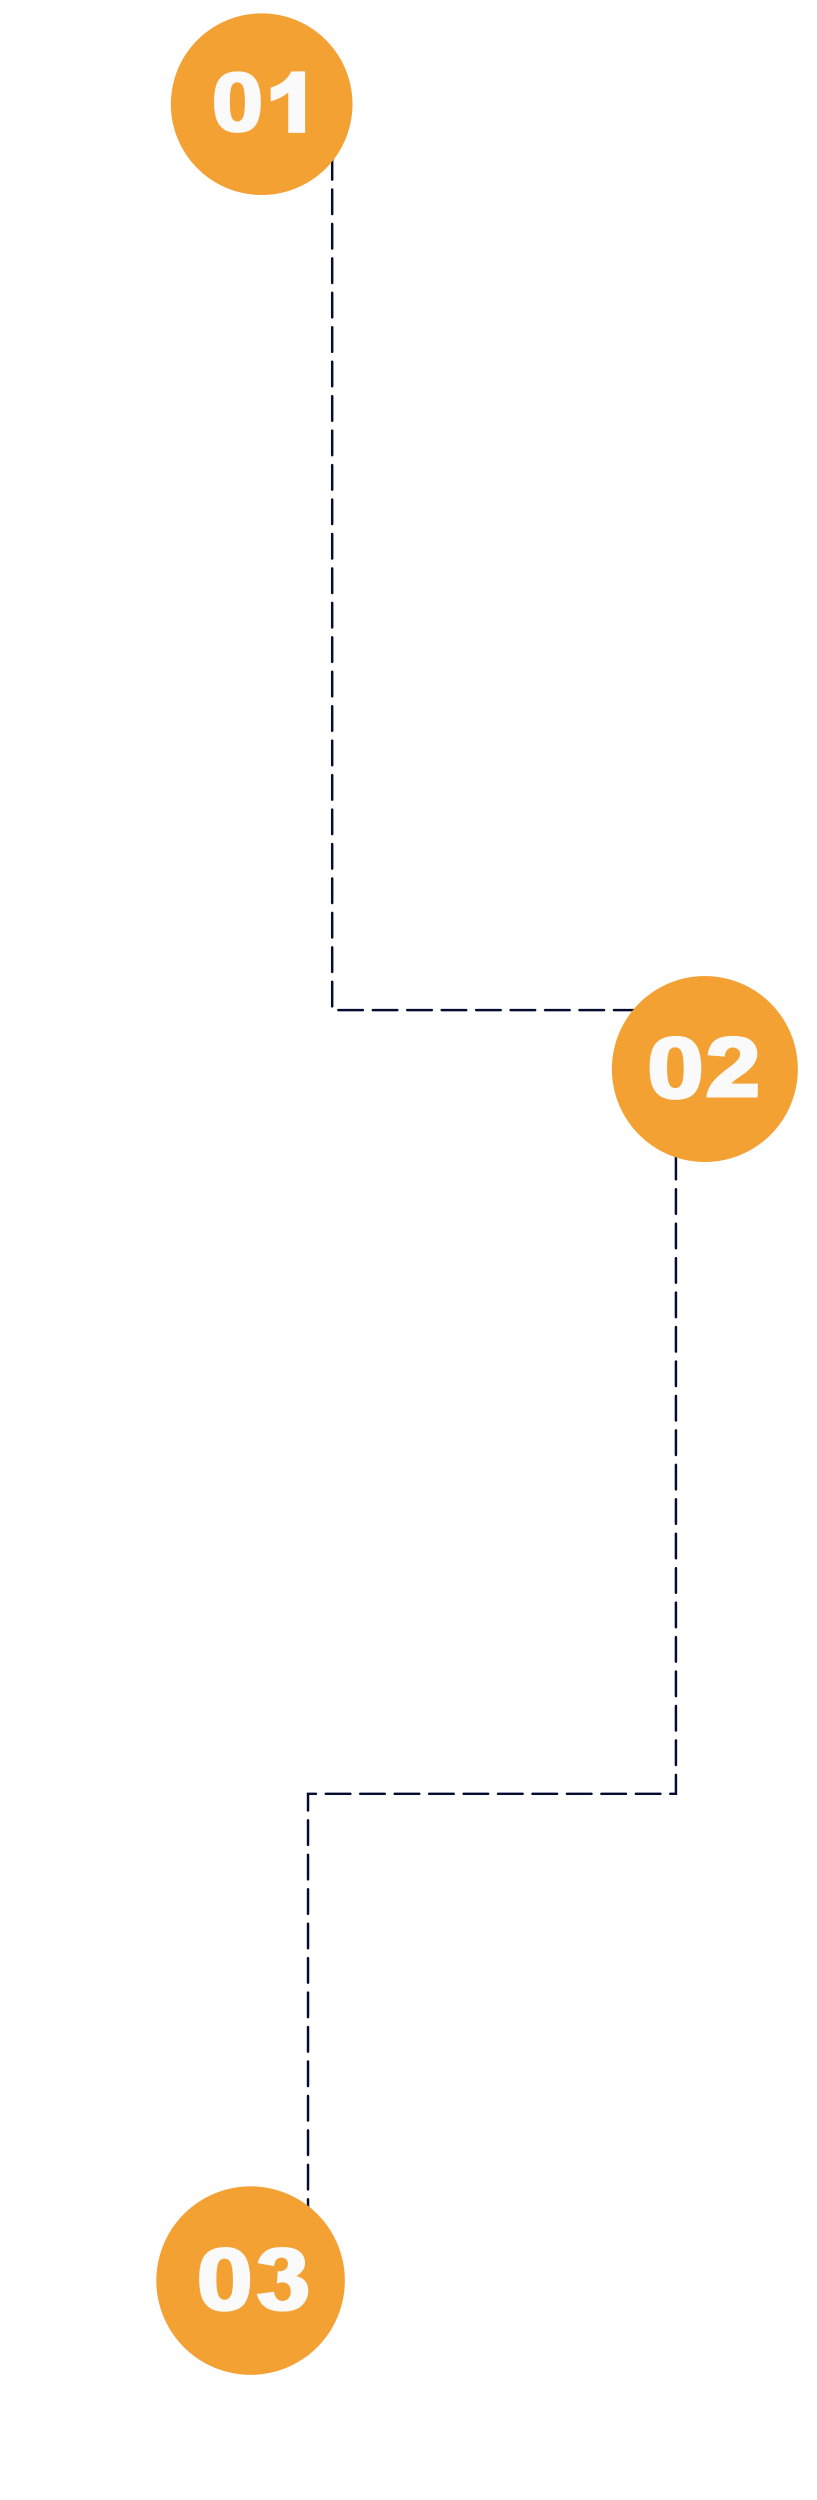
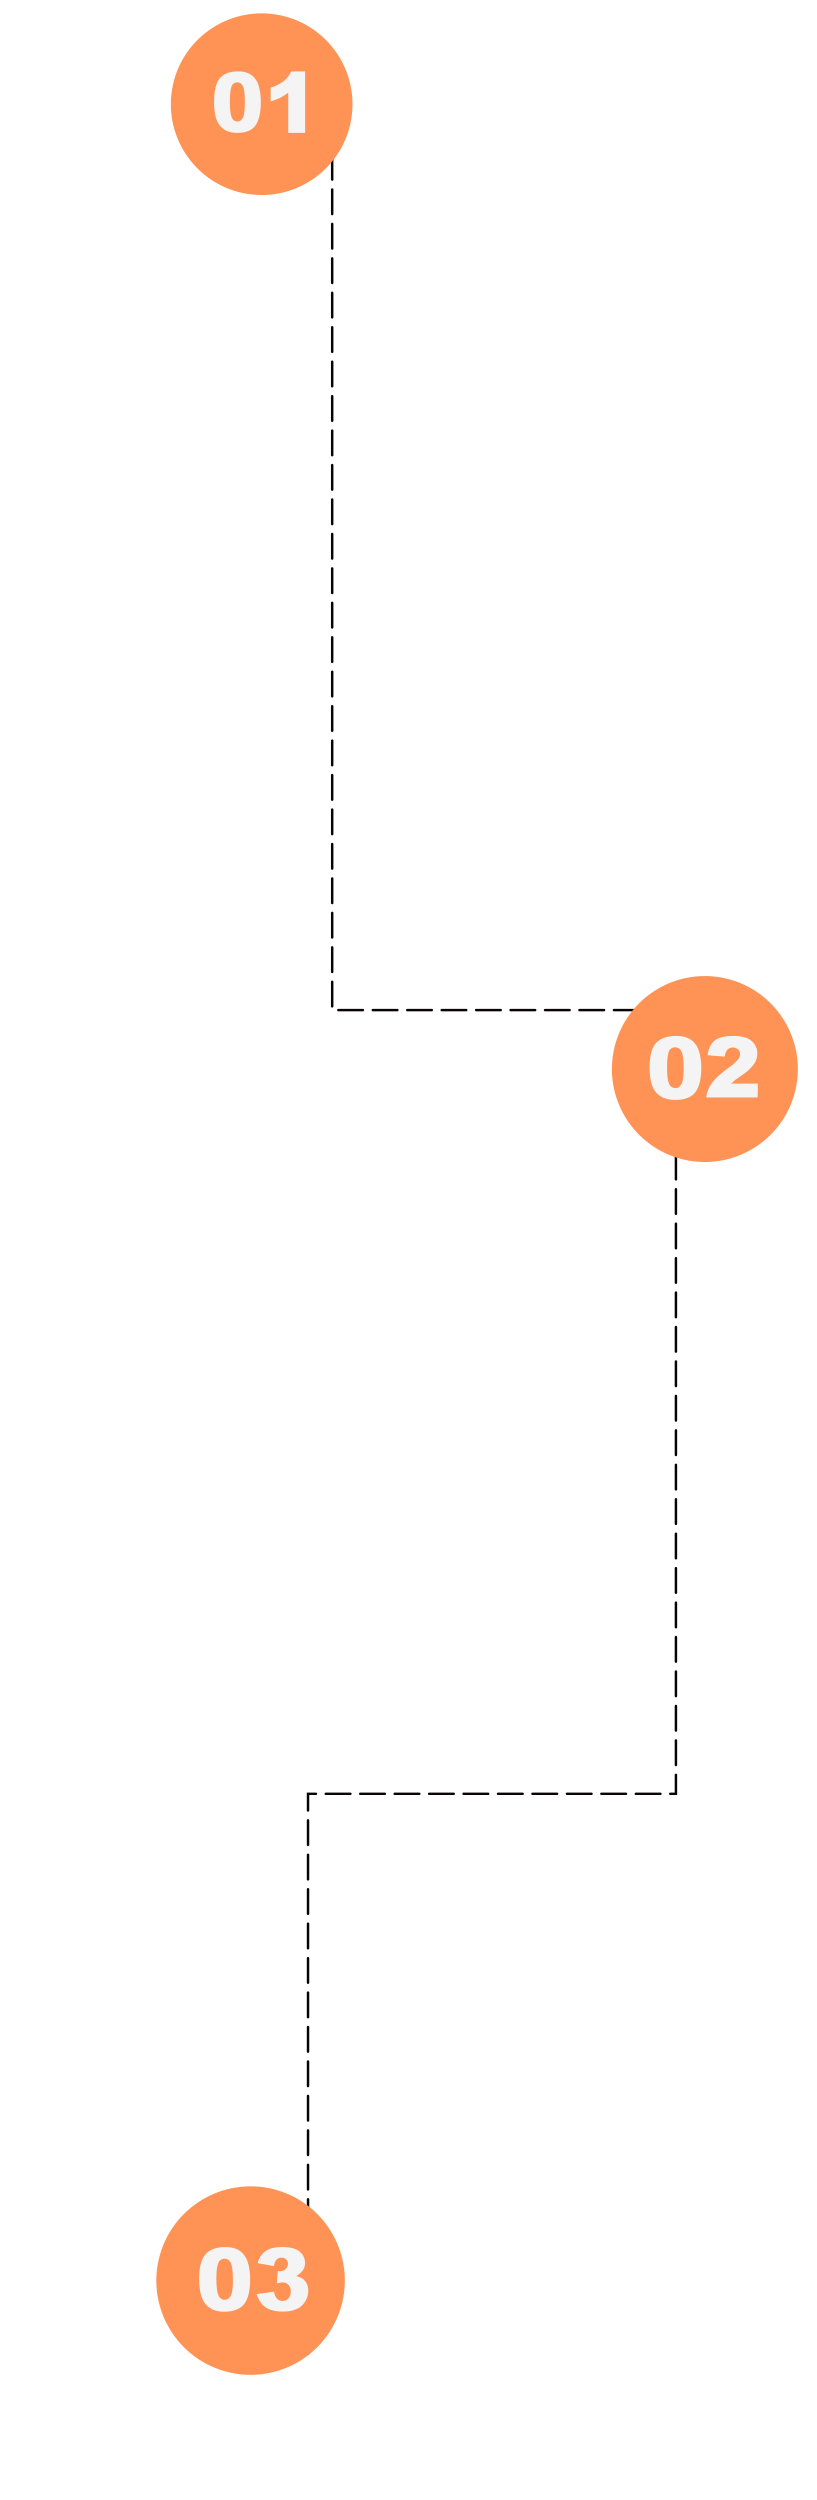
<svg xmlns="http://www.w3.org/2000/svg" width="332" height="1016" viewBox="0 0 332 1016" fill="none">
-   <path d="M135 21V410.5H274.698V729H125.183V956.5" stroke="#040C2F" stroke-linecap="round" stroke-dasharray="10 4" />
-   <path d="M89.136 962.971C109.094 969.984 130.958 959.49 137.971 939.533C144.984 919.575 134.49 897.711 114.533 890.698C94.575 883.685 72.711 894.179 65.698 914.136C58.685 934.094 69.179 955.958 89.136 962.971Z" fill="#F4A134" />
-   <path d="M80.936 926.254C80.925 921.436 81.784 918.063 83.513 916.136C85.241 914.209 87.883 913.232 91.439 913.205C92.867 913.159 94.292 913.371 95.645 913.832C96.643 914.183 97.557 914.74 98.327 915.466C98.979 916.083 99.531 916.797 99.966 917.583C100.397 918.406 100.723 919.28 100.938 920.185C101.42 922.119 101.662 924.104 101.66 926.097C101.678 930.695 100.909 934.064 99.353 936.202C97.796 938.34 95.114 939.43 91.306 939.471C89.524 939.544 87.751 939.2 86.127 938.465C84.802 937.773 83.684 936.744 82.885 935.481C82.181 934.303 81.695 933.008 81.45 931.658C81.096 929.879 80.923 928.068 80.936 926.254ZM87.927 926.256C87.93 929.485 88.234 931.673 88.796 932.864C88.984 933.375 89.322 933.818 89.766 934.133C90.21 934.448 90.739 934.622 91.284 934.63C91.628 934.634 91.971 934.569 92.29 934.439C92.609 934.309 92.9 934.118 93.145 933.875C93.751 933.211 94.15 932.384 94.293 931.496C94.59 929.823 94.712 928.123 94.657 926.425C94.641 923.056 94.349 920.794 93.781 919.639C93.577 919.125 93.221 918.685 92.761 918.377C92.302 918.069 91.759 917.908 91.206 917.915C90.656 917.913 90.118 918.085 89.671 918.405C89.223 918.725 88.888 919.178 88.713 919.7C88.184 920.877 87.922 923.063 87.927 926.256Z" fill="#FAFAFA" />
-   <path d="M111.372 920.934L104.713 919.754C105.156 917.802 106.282 916.074 107.887 914.88C109.457 913.758 111.679 913.197 114.554 913.197C117.865 913.184 120.271 913.771 121.742 915.025C122.446 915.576 123.013 916.283 123.399 917.089C123.785 917.895 123.98 918.78 123.968 919.674C123.987 920.735 123.675 921.776 123.076 922.652C122.37 923.636 121.437 924.437 120.357 924.987C121.144 925.155 121.902 925.438 122.606 925.828C123.432 926.324 124.11 927.031 124.573 927.875C125.067 928.808 125.311 929.852 125.282 930.907C125.281 932.4 124.886 933.866 124.135 935.156C123.368 936.513 122.207 937.607 120.807 938.292C119.004 939.101 117.038 939.48 115.063 939.4C113.21 939.477 111.359 939.204 109.607 938.597C108.328 938.099 107.196 937.287 106.314 936.236C105.392 935.072 104.716 933.734 104.325 932.301L111.362 931.352C111.488 932.441 111.938 933.466 112.653 934.296C113.259 934.85 114.058 935.142 114.878 935.109C115.324 935.118 115.766 935.028 116.173 934.848C116.581 934.667 116.944 934.399 117.237 934.063C117.892 933.296 118.227 932.306 118.173 931.298C118.231 930.303 117.902 929.325 117.253 928.568C116.94 928.237 116.559 927.977 116.137 927.804C115.715 927.631 115.261 927.551 114.806 927.567C114.03 927.608 113.263 927.75 112.524 927.992L112.872 922.958C113.176 923.005 113.483 923.033 113.79 923.042C114.645 923.059 115.473 922.738 116.095 922.151C116.388 921.888 116.622 921.565 116.781 921.204C116.939 920.842 117.018 920.452 117.012 920.057C117.031 919.719 116.979 919.38 116.86 919.063C116.741 918.745 116.557 918.456 116.32 918.213C116.067 917.975 115.767 917.79 115.44 917.671C115.112 917.553 114.764 917.502 114.416 917.523C114.045 917.509 113.676 917.569 113.329 917.7C112.981 917.83 112.664 918.029 112.394 918.283C111.78 919.036 111.422 919.964 111.372 920.934Z" fill="#FAFAFA" />
-   <path d="M323.231 443.135C328.025 422.825 315.446 402.474 295.135 397.68C274.825 392.886 254.474 405.465 249.68 425.776C244.886 446.086 257.465 466.437 277.776 471.231C298.086 476.025 318.437 463.446 323.231 443.135Z" fill="#F4A134" />
-   <path d="M264.003 433.9C264.003 429.124 264.883 425.781 266.643 423.871C268.403 421.96 271.082 421.005 274.679 421.005C276.127 420.963 277.57 421.174 278.942 421.628C279.95 421.981 280.874 422.532 281.656 423.247C282.316 423.861 282.874 424.571 283.311 425.352C283.743 426.17 284.068 427.037 284.28 427.934C284.765 429.854 285.007 431.825 285 433.803C285 438.358 284.211 441.695 282.633 443.816C281.055 445.937 278.337 446.995 274.481 446.989C272.674 447.066 270.875 446.719 269.234 445.978C267.877 445.3 266.733 444.276 265.923 443.015C265.208 441.843 264.717 440.554 264.475 439.21C264.134 437.46 263.976 435.681 264.003 433.9ZM271.087 433.9C271.087 437.1 271.363 439.286 271.915 440.457C272.101 440.96 272.437 441.396 272.88 441.709C273.323 442.023 273.852 442.198 274.398 442.214C274.746 442.217 275.091 442.152 275.413 442.025C275.736 441.897 276.029 441.708 276.277 441.469C276.896 440.813 277.304 439.994 277.452 439.113C277.757 437.455 277.884 435.77 277.833 434.086C277.833 430.74 277.543 428.495 276.964 427.351C276.758 426.84 276.399 426.402 275.933 426.094C275.468 425.786 274.918 425.623 274.357 425.627C273.794 425.62 273.244 425.787 272.785 426.104C272.326 426.421 271.981 426.872 271.799 427.392C271.344 428.582 271.087 430.751 271.087 433.924V433.9Z" fill="#FAFAFA" />
-   <path d="M307.903 446H287C287.251 443.958 288.001 442.005 289.187 440.307C290.398 438.533 292.674 436.427 296.015 433.99C297.465 433.035 298.781 431.899 299.929 430.61C300.445 429.989 300.745 429.222 300.785 428.423C300.795 428.065 300.728 427.71 300.589 427.38C300.45 427.049 300.242 426.751 299.978 426.504C299.385 425.985 298.618 425.697 297.823 425.697C297.027 425.697 296.26 425.985 295.668 426.504C294.989 427.33 294.591 428.343 294.53 429.402L287.557 428.849C287.714 427.261 288.23 425.726 289.066 424.356C289.825 423.253 290.897 422.392 292.149 421.877C293.909 421.232 295.784 420.939 297.661 421.016C299.602 420.928 301.543 421.196 303.384 421.806C304.698 422.302 305.825 423.181 306.612 424.325C307.391 425.446 307.799 426.775 307.782 428.131C307.774 429.655 307.308 431.143 306.442 432.41C305.124 434.184 303.482 435.704 301.6 436.895C300.196 437.843 299.259 438.506 298.791 438.885C298.323 439.264 297.766 439.762 297.121 440.378H308L307.903 446Z" fill="#FAFAFA" />
-   <path d="M142.773 48.257C146.039 28.137 132.376 9.179 112.257 5.913C92.137 2.648 73.179 16.31 69.913 36.43C66.647 56.55 80.31 75.507 100.43 78.773C120.549 82.039 139.507 68.376 142.773 48.257Z" fill="#F4A134" />
-   <path d="M87.002 41.404C87.002 36.812 87.798 33.597 89.39 31.761C90.982 29.924 93.405 29.005 96.658 29.005C97.967 28.964 99.273 29.167 100.513 29.605C101.427 29.945 102.264 30.475 102.976 31.161C103.571 31.753 104.075 32.435 104.473 33.185C104.863 33.971 105.157 34.806 105.349 35.668C105.788 37.514 106.007 39.409 106 41.311C106 45.691 105.286 48.9 103.859 50.939C102.432 52.978 99.974 53.995 96.486 53.99C94.852 54.063 93.225 53.729 91.74 53.017C90.514 52.366 89.479 51.381 88.746 50.169C88.1 49.042 87.656 47.802 87.436 46.51C87.126 44.828 86.98 43.117 87.002 41.404ZM93.41 41.404C93.41 44.481 93.659 46.583 94.158 47.709C94.326 48.192 94.63 48.612 95.031 48.913C95.431 49.214 95.91 49.383 96.404 49.398C97.041 49.403 97.654 49.145 98.11 48.682C98.665 48.047 99.033 47.262 99.173 46.417C99.442 44.822 99.555 43.202 99.51 41.583C99.51 38.366 99.261 36.208 98.762 35.107C98.576 34.617 98.252 34.196 97.833 33.901C97.414 33.605 96.918 33.447 96.411 33.45C95.902 33.441 95.402 33.6 94.986 33.905C94.569 34.21 94.255 34.645 94.091 35.146C93.637 36.283 93.41 38.377 93.41 41.428V41.404Z" fill="#FAFAFA" />
-   <path d="M124 29V54H117.145V37.644C116.137 38.429 115.06 39.12 113.926 39.706C112.662 40.317 111.348 40.819 110 41.208V35.621C111.938 35.059 113.758 34.146 115.371 32.927C116.65 31.876 117.675 30.547 118.37 29.04L124 29Z" fill="#FAFAFA" />
+   <path d="M135 21V410.5H274.698V729H125.183V956.5" stroke="#080403" stroke-linecap="round" stroke-dasharray="10 4" />
+   <path d="M89.136 962.971C109.094 969.984 130.958 959.49 137.971 939.533C144.984 919.575 134.49 897.711 114.533 890.698C94.575 883.685 72.711 894.179 65.698 914.136C58.685 934.094 69.179 955.958 89.136 962.971Z" fill="#FF9356" />
+   <path d="M80.936 926.254C80.925 921.436 81.784 918.063 83.513 916.136C85.241 914.209 87.883 913.232 91.439 913.205C92.867 913.159 94.292 913.371 95.645 913.832C96.643 914.183 97.557 914.74 98.327 915.466C98.979 916.083 99.532 916.797 99.966 917.583C100.397 918.406 100.723 919.28 100.938 920.185C101.42 922.119 101.662 924.104 101.66 926.097C101.678 930.695 100.909 934.064 99.353 936.202C97.797 938.34 95.114 939.43 91.306 939.471C89.525 939.544 87.751 939.2 86.127 938.465C84.802 937.773 83.684 936.744 82.885 935.481C82.181 934.303 81.695 933.008 81.451 931.658C81.096 929.879 80.923 928.068 80.936 926.254ZM87.927 926.256C87.93 929.485 88.234 931.673 88.796 932.864C88.984 933.375 89.322 933.818 89.766 934.133C90.21 934.448 90.739 934.622 91.284 934.63C91.629 934.634 91.971 934.569 92.29 934.439C92.609 934.309 92.9 934.118 93.145 933.875C93.751 933.211 94.15 932.384 94.293 931.496C94.59 929.823 94.712 928.123 94.657 926.425C94.641 923.056 94.35 920.794 93.781 919.639C93.577 919.125 93.221 918.685 92.761 918.377C92.302 918.069 91.759 917.908 91.206 917.915C90.656 917.913 90.119 918.085 89.671 918.405C89.224 918.725 88.888 919.178 88.713 919.7C88.184 920.877 87.922 923.063 87.927 926.256Z" fill="#F4F4F4" />
+   <path d="M111.372 920.934L104.713 919.754C105.156 917.802 106.282 916.074 107.887 914.88C109.457 913.758 111.679 913.197 114.554 913.197C117.866 913.184 120.271 913.771 121.742 915.025C122.446 915.576 123.013 916.283 123.399 917.089C123.785 917.895 123.98 918.78 123.968 919.674C123.987 920.735 123.675 921.776 123.076 922.652C122.37 923.636 121.437 924.437 120.357 924.987C121.144 925.155 121.902 925.438 122.606 925.828C123.432 926.324 124.11 927.031 124.573 927.875C125.067 928.808 125.311 929.852 125.282 930.907C125.281 932.4 124.886 933.866 124.135 935.156C123.368 936.513 122.208 937.607 120.807 938.292C119.004 939.101 117.038 939.48 115.063 939.4C113.21 939.477 111.36 939.204 109.607 938.597C108.328 938.099 107.196 937.287 106.314 936.236C105.392 935.072 104.716 933.734 104.325 932.301L111.362 931.352C111.488 932.441 111.938 933.466 112.653 934.296C113.259 934.85 114.058 935.142 114.878 935.109C115.324 935.118 115.766 935.028 116.173 934.848C116.581 934.667 116.944 934.399 117.237 934.063C117.892 933.296 118.227 932.306 118.174 931.298C118.232 930.303 117.902 929.325 117.253 928.568C116.94 928.237 116.559 927.977 116.137 927.804C115.715 927.631 115.261 927.551 114.806 927.567C114.03 927.608 113.263 927.75 112.524 927.992L112.872 922.958C113.176 923.005 113.483 923.033 113.79 923.042C114.645 923.059 115.473 922.738 116.095 922.151C116.388 921.888 116.622 921.565 116.781 921.204C116.939 920.842 117.018 920.452 117.013 920.057C117.031 919.719 116.979 919.38 116.86 919.063C116.741 918.745 116.557 918.456 116.32 918.213C116.067 917.975 115.767 917.79 115.44 917.671C115.112 917.553 114.764 917.502 114.416 917.523C114.045 917.509 113.676 917.569 113.329 917.7C112.982 917.83 112.664 918.029 112.394 918.283C111.78 919.036 111.422 919.964 111.372 920.934Z" fill="#F4F4F4" />
+   <path d="M323.231 443.135C328.025 422.825 315.446 402.474 295.135 397.68C274.825 392.886 254.474 405.465 249.68 425.776C244.886 446.086 257.465 466.437 277.776 471.231C298.086 476.025 318.437 463.446 323.231 443.135Z" fill="#FF9356" />
+   <path d="M264.003 433.9C264.003 429.124 264.883 425.781 266.643 423.871C268.403 421.961 271.082 421.005 274.679 421.005C276.127 420.963 277.57 421.174 278.942 421.629C279.95 421.981 280.874 422.532 281.656 423.248C282.316 423.861 282.874 424.571 283.311 425.352C283.743 426.17 284.068 427.038 284.28 427.935C284.765 429.854 285.007 431.825 285 433.803C285 438.358 284.211 441.696 282.633 443.817C281.055 445.937 278.337 446.995 274.481 446.99C272.674 447.066 270.875 446.719 269.234 445.978C267.877 445.3 266.733 444.276 265.923 443.015C265.208 441.843 264.717 440.554 264.475 439.211C264.134 437.461 263.976 435.682 264.003 433.9ZM271.087 433.9C271.087 437.101 271.363 439.286 271.915 440.457C272.101 440.96 272.437 441.396 272.88 441.71C273.323 442.023 273.852 442.198 274.398 442.214C274.746 442.217 275.091 442.153 275.413 442.025C275.736 441.897 276.029 441.708 276.277 441.469C276.896 440.813 277.304 439.994 277.452 439.113C277.757 437.455 277.884 435.771 277.833 434.087C277.833 430.741 277.543 428.496 276.964 427.352C276.758 426.84 276.399 426.402 275.933 426.094C275.468 425.786 274.918 425.624 274.357 425.627C273.794 425.62 273.244 425.787 272.785 426.104C272.326 426.421 271.981 426.872 271.799 427.392C271.344 428.582 271.087 430.752 271.087 433.925V433.9Z" fill="#F4F4F4" />
+   <path d="M307.903 446H287C287.251 443.958 288.001 442.005 289.187 440.307C290.398 438.533 292.674 436.427 296.015 433.99C297.465 433.035 298.781 431.899 299.929 430.61C300.445 429.989 300.745 429.223 300.785 428.423C300.795 428.066 300.728 427.71 300.589 427.38C300.45 427.049 300.242 426.751 299.978 426.504C299.385 425.985 298.618 425.698 297.823 425.698C297.027 425.698 296.26 425.985 295.668 426.504C294.989 427.33 294.591 428.344 294.53 429.402L287.557 428.849C287.714 427.261 288.23 425.726 289.066 424.356C289.825 423.254 290.897 422.392 292.149 421.877C293.909 421.232 295.784 420.94 297.661 421.016C299.602 420.929 301.543 421.196 303.384 421.806C304.698 422.302 305.825 423.181 306.612 424.325C307.391 425.446 307.799 426.775 307.782 428.131C307.774 429.655 307.308 431.143 306.442 432.411C305.124 434.184 303.482 435.705 301.6 436.896C300.196 437.843 299.259 438.506 298.791 438.885C298.323 439.265 297.766 439.762 297.121 440.378H308L307.903 446Z" fill="#F4F4F4" />
+   <path d="M142.773 48.257C146.039 28.137 132.376 9.179 112.257 5.913C92.137 2.648 73.179 16.31 69.913 36.43C66.647 56.55 80.31 75.507 100.43 78.773C120.549 82.039 139.507 68.376 142.773 48.257Z" fill="#FF9356" />
+   <path d="M87.002 41.404C87.002 36.812 87.798 33.597 89.39 31.761C90.982 29.924 93.405 29.005 96.658 29.005C97.967 28.964 99.273 29.167 100.513 29.605C101.427 29.945 102.264 30.475 102.976 31.161C103.571 31.753 104.075 32.435 104.473 33.185C104.863 33.971 105.157 34.806 105.349 35.668C105.788 37.514 106.007 39.409 106 41.311C106 45.691 105.286 48.9 103.859 50.939C102.432 52.978 99.974 53.995 96.486 53.99C94.852 54.063 93.225 53.729 91.74 53.017C90.514 52.366 89.479 51.381 88.746 50.169C88.1 49.042 87.656 47.802 87.436 46.51C87.126 44.828 86.98 43.117 87.002 41.404ZM93.41 41.404C93.41 44.481 93.659 46.583 94.158 47.709C94.326 48.192 94.63 48.612 95.031 48.913C95.431 49.214 95.91 49.383 96.404 49.398C97.041 49.403 97.654 49.145 98.11 48.682C98.665 48.047 99.033 47.262 99.173 46.417C99.442 44.822 99.555 43.202 99.51 41.583C99.51 38.366 99.261 36.208 98.762 35.107C98.576 34.617 98.252 34.196 97.833 33.901C97.414 33.605 96.918 33.447 96.411 33.45C95.902 33.441 95.402 33.6 94.986 33.905C94.569 34.21 94.255 34.645 94.091 35.146C93.637 36.283 93.41 38.377 93.41 41.428V41.404Z" fill="#F4F4F4" />
+   <path d="M124 29V54H117.145V37.644C116.137 38.429 115.06 39.12 113.926 39.706C112.662 40.317 111.348 40.819 110 41.208V35.621C111.938 35.059 113.758 34.146 115.371 32.927C116.65 31.876 117.675 30.547 118.37 29.04L124 29Z" fill="#F4F4F4" />
</svg>
